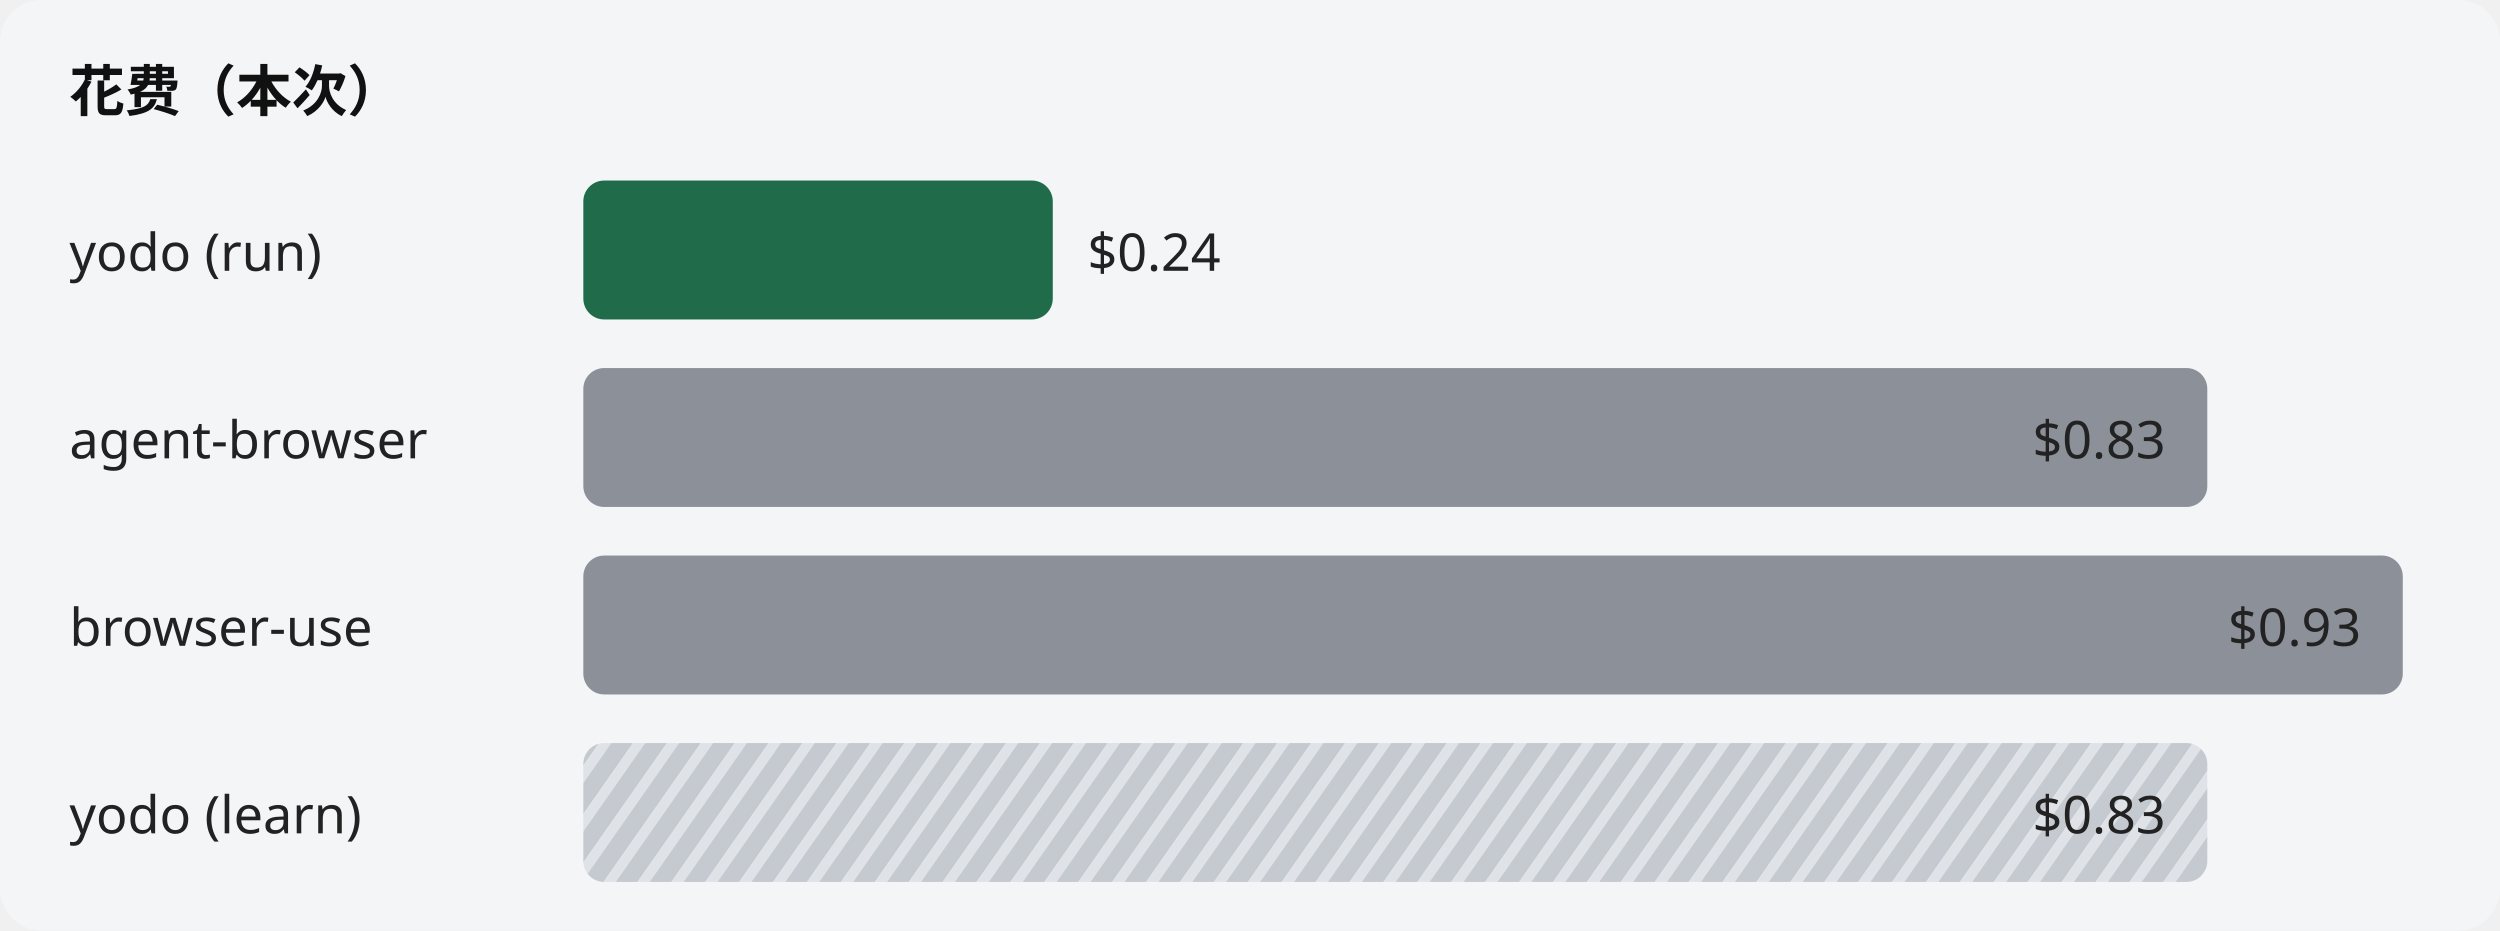
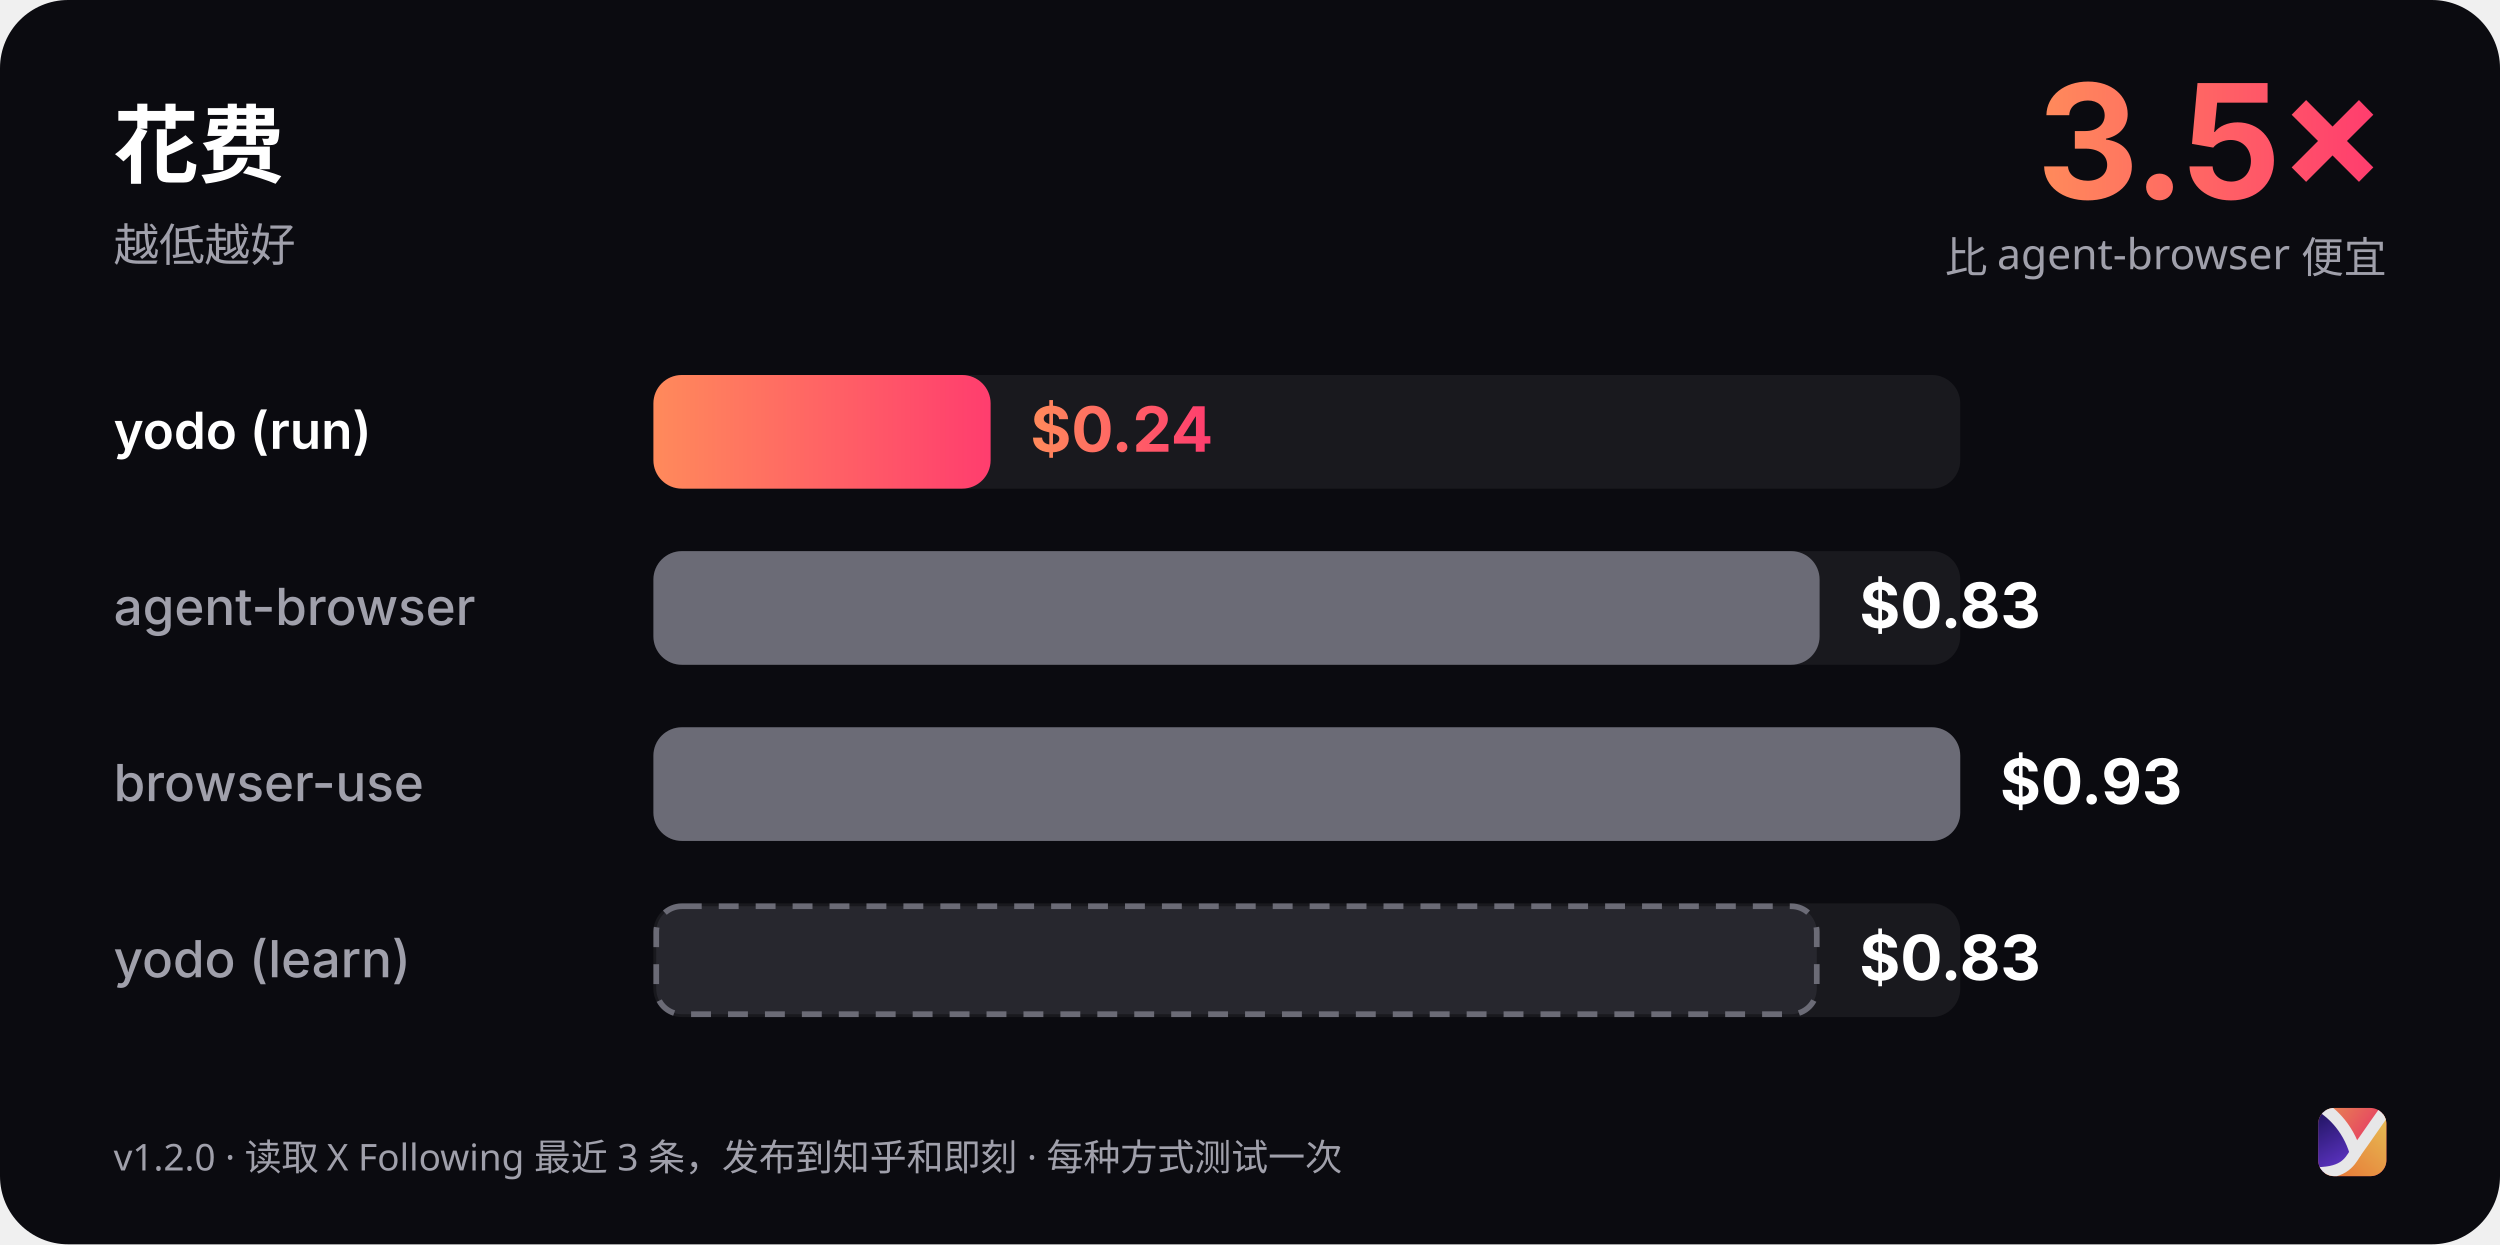
- <svg xmlns="http://www.w3.org/2000/svg" width="720" height="268" viewBox="0 0 720 268" role="img" aria-label="花费（本次）">
+ <svg xmlns="http://www.w3.org/2000/svg" viewBox="0 0 880 438" width="880" height="438" role="img" aria-label="花费：yodo (run) $0.24；agent-browser $0.83；browser-use $0.93；yodo (learn) $0.83">
  <defs>
-     <pattern id="learn" width="8" height="8" patternUnits="userSpaceOnUse" patternTransform="rotate(35)">
-       <rect width="8" height="8" fill="#c5c9d0" />
-       <path d="M0 0h3v8H0z" fill="#dfe2e6" />
-     </pattern>
+     <linearGradient id="accent" x1="0" y1="0" x2="1" y2="0">
+       <stop offset="0" stop-color="#FF8A5B" />
+       <stop offset="1" stop-color="#FF3D6E" />
+     </linearGradient>
  </defs>
-   <rect width="720" height="268" rx="12" fill="#f4f5f7" />
-   <g font-family="ui-sans-serif, system-ui, &quot;PingFang SC&quot;, &quot;Hiragino Sans GB&quot;, &quot;Noto Sans SC&quot;, sans-serif">
-     <text x="20" y="32" font-size="16" font-weight="600" fill="#111">花费（本次）</text>
-     <rect x="168" y="52" width="135.2" height="40" rx="6" fill="#1f6b4a" />
-     <text x="20" y="78" font-size="15" fill="#222">yodo (run)</text>
-     <text x="313.2" y="78" text-anchor="start" font-size="15" fill="#222">$0.24</text>
-     <rect x="168" y="106" width="467.7" height="40" rx="6" fill="#8b9099" />
-     <text x="20" y="132" font-size="15" fill="#222">agent-browser</text>
-     <text x="623.7" y="132" text-anchor="end" font-size="15" fill="#222">$0.83</text>
-     <rect x="168" y="160" width="524.0" height="40" rx="6" fill="#8b9099" />
-     <text x="20" y="186" font-size="15" fill="#222">browser-use</text>
-     <text x="680.0" y="186" text-anchor="end" font-size="15" fill="#222">$0.93</text>
-     <rect x="168" y="214" width="467.7" height="40" rx="6" fill="url(#learn)" />
-     <text x="20" y="240" font-size="15" fill="#222">yodo (learn)</text>
-     <text x="623.7" y="240" text-anchor="end" font-size="15" fill="#222">$0.83</text>
+   <rect width="880" height="438" rx="24" fill="#0B0B10" />
+   <text x="40" y="62" fill="#FFFFFF" font-family="'PingFang SC', 'Noto Sans SC', 'Source Han Sans SC', 'Microsoft YaHei', 'WenQuanYi Zen Hei', sans-serif" font-size="30" font-weight="600">花费</text>
+   <text x="40" y="92" fill="#A0A0AB" font-family="'PingFang SC', 'Noto Sans SC', 'Source Han Sans SC', 'Microsoft YaHei', 'WenQuanYi Zen Hei', sans-serif" font-size="16">越低越好</text>
+   <text x="840" y="70" text-anchor="end" fill="url(#accent)" font-family="Inter, -apple-system, 'Segoe UI', Helvetica, Arial, sans-serif" font-size="56" font-weight="700" letter-spacing="-1">3.5×</text>
+   <text x="840" y="96" text-anchor="end" fill="#A0A0AB" font-family="'PingFang SC', 'Noto Sans SC', 'Source Han Sans SC', 'Microsoft YaHei', 'WenQuanYi Zen Hei', sans-serif" font-size="15">比 agent-browser 便宜</text>
+   <text x="40" y="158" fill="#FFFFFF" font-family="Inter, -apple-system, 'Segoe UI', Helvetica, Arial, sans-serif" font-size="18" font-weight="600">yodo (run)</text>
+   <rect x="230" y="132" width="460" height="40" rx="10" fill="#FFFFFF" opacity="0.06" />
+   <rect x="230" y="132" width="118.7" height="40" rx="10" fill="url(#accent)" />
+   <text x="362.7" y="159" fill="url(#accent)" font-family="Inter, -apple-system, 'Segoe UI', Helvetica, Arial, sans-serif" font-size="22" font-weight="700">$0.24</text>
+   <text x="40" y="220" fill="#A0A0AB" font-family="Inter, -apple-system, 'Segoe UI', Helvetica, Arial, sans-serif" font-size="18" font-weight="500">agent-browser</text>
+   <rect x="230" y="194" width="460" height="40" rx="10" fill="#FFFFFF" opacity="0.06" />
+   <rect x="230" y="194" width="410.5" height="40" rx="10" fill="#6B6B76" />
+   <text x="654.5" y="221" fill="#FFFFFF" font-family="Inter, -apple-system, 'Segoe UI', Helvetica, Arial, sans-serif" font-size="22" font-weight="700">$0.83</text>
+   <text x="40" y="282" fill="#A0A0AB" font-family="Inter, -apple-system, 'Segoe UI', Helvetica, Arial, sans-serif" font-size="18" font-weight="500">browser-use</text>
+   <rect x="230" y="256" width="460" height="40" rx="10" fill="#FFFFFF" opacity="0.06" />
+   <rect x="230" y="256" width="460.0" height="40" rx="10" fill="#6B6B76" />
+   <text x="704.0" y="283" fill="#FFFFFF" font-family="Inter, -apple-system, 'Segoe UI', Helvetica, Arial, sans-serif" font-size="22" font-weight="700">$0.93</text>
+   <text x="40" y="344" fill="#A0A0AB" font-family="Inter, -apple-system, 'Segoe UI', Helvetica, Arial, sans-serif" font-size="18" font-weight="500">yodo (learn)</text>
+   <rect x="230" y="318" width="460" height="40" rx="10" fill="#FFFFFF" opacity="0.06" />
+   <rect x="231" y="319" width="408.5" height="38" rx="9" fill="#6B6B76" fill-opacity="0.18" stroke="#6B6B76" stroke-width="2" stroke-dasharray="7 6" />
+   <text x="654.5" y="345" fill="#FFFFFF" font-family="Inter, -apple-system, 'Segoe UI', Helvetica, Arial, sans-serif" font-size="22" font-weight="700">$0.83</text>
+   <text x="40" y="412" fill="#A0A0AB" font-family="'PingFang SC', 'Noto Sans SC', 'Source Han Sans SC', 'Microsoft YaHei', 'WenQuanYi Zen Hei', sans-serif" font-size="13">v1.2.0 · 读取 X Following 最近 3 条，发布到知乎和即刻 · 每种方式测试一次</text>
+   <g opacity="0.9">
+     <svg x="816" y="390" width="24" height="24" viewBox="0 0 128 128">
+       <defs>
+         <linearGradient id="top" gradientUnits="userSpaceOnUse" x1="30" y1="0" x2="110" y2="60">
+           <stop offset="0" stop-color="#FF8A5B" />
+           <stop offset="1" stop-color="#FF3D6E" />
+         </linearGradient>
+         <linearGradient id="left" gradientUnits="userSpaceOnUse" x1="0" y1="10" x2="60" y2="115">
+           <stop offset="0" stop-color="#24166B" />
+           <stop offset="1" stop-color="#6C3BE0" />
+         </linearGradient>
+         <linearGradient id="right" gradientUnits="userSpaceOnUse" x1="130" y1="40" x2="50" y2="130">
+           <stop offset="0" stop-color="#FFC857" />
+           <stop offset="1" stop-color="#FF8A3D" />
+         </linearGradient>
+         <clipPath id="tile">
+           <rect width="128" height="128" rx="30" />
+         </clipPath>
+       </defs>
+       <g clip-path="url(#tile)">
+         <rect width="128" height="128" fill="url(#top)" />
+         <path d="M-12 -12 C22 2 56 36 70 84 C58 104 46 124 -12 122 L-12 -12 Z" fill="url(#left)" />
+         <path d="M140 -14 L150 -14 L150 150 L-12 150 L-12 122 C46 124 58 104 70 84 C96 48 118 14 140 -14 Z" fill="url(#right)" />
+         <path d="M-12 -12 C22 2 56 36 70 84" stroke="#fff" stroke-width="22" stroke-linecap="round" fill="none" />
+         <path d="M140 -14 C118 14 96 48 70 84 C58 104 46 124 -12 122" stroke="#fff" stroke-width="22" stroke-linecap="round" stroke-linejoin="round" fill="none" />
+       </g>
+     </svg>
  </g>
</svg>
